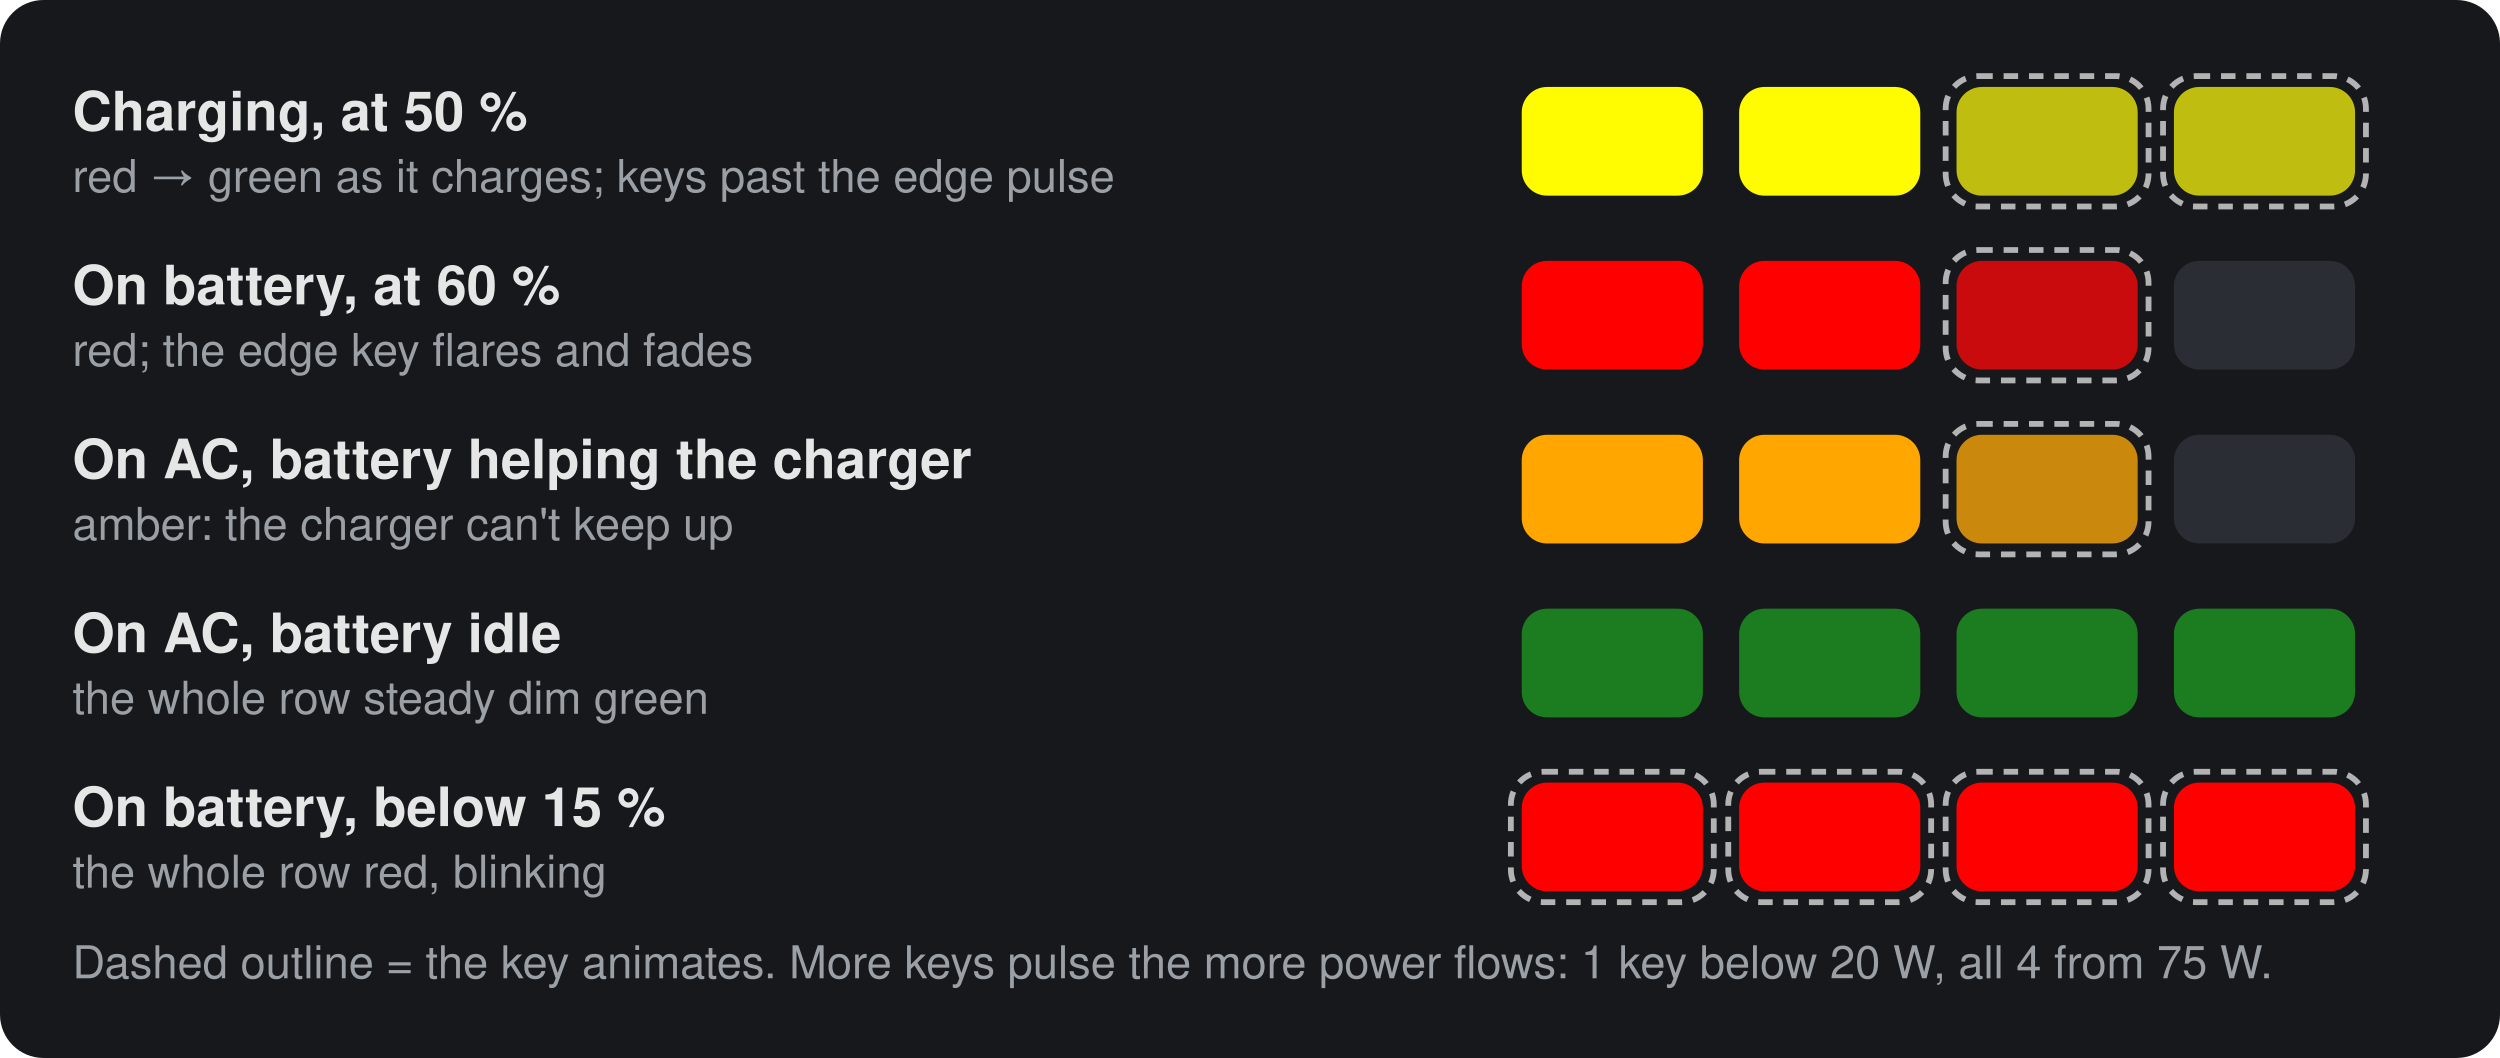
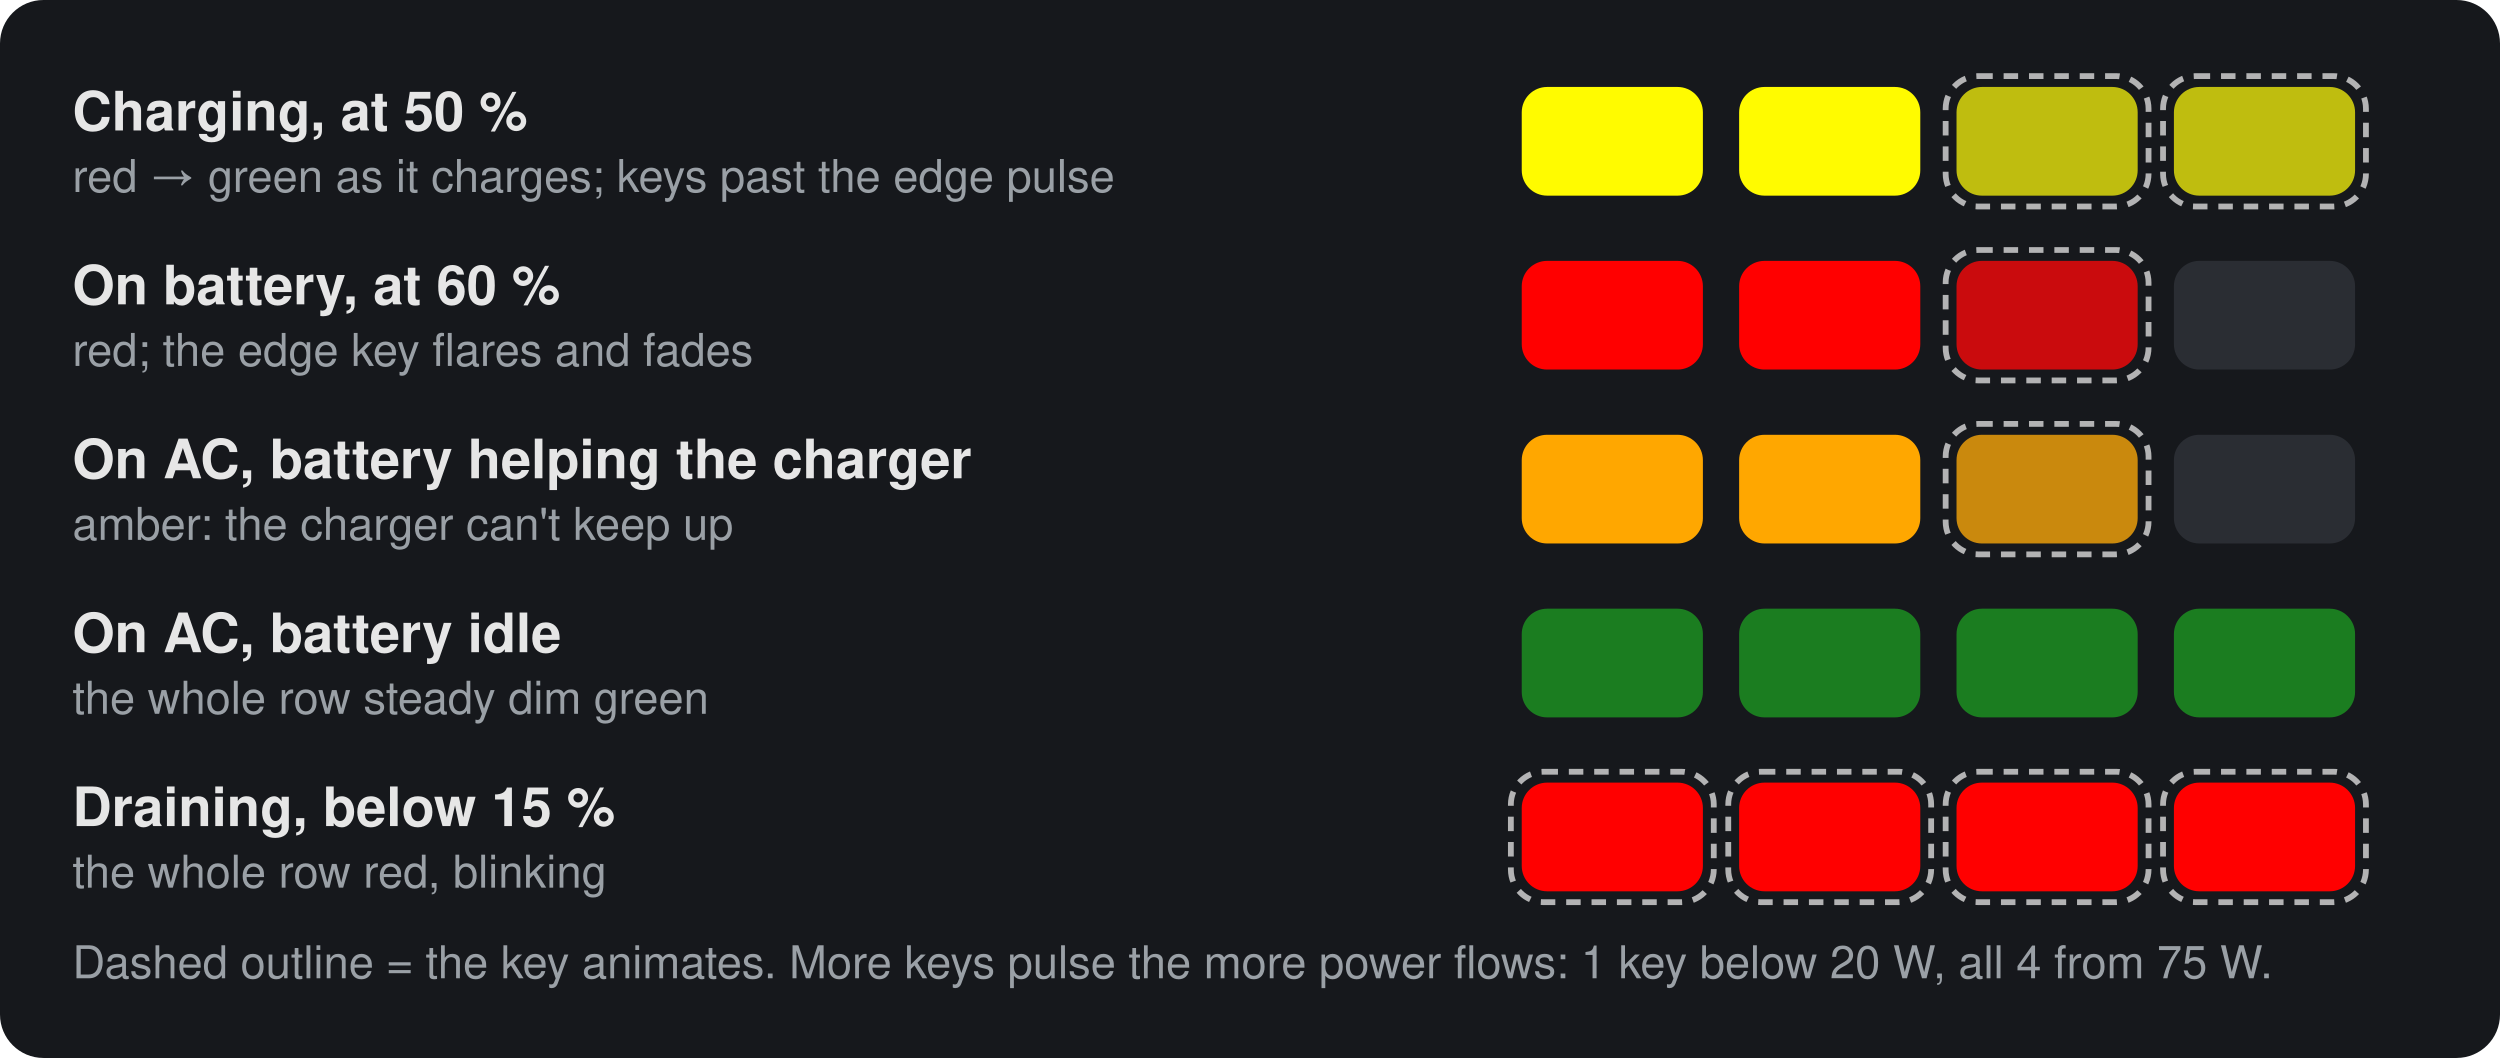
<svg xmlns="http://www.w3.org/2000/svg" width="690" height="292" viewBox="0 0 690 292" role="img" aria-label="The battery row">
  <rect width="690" height="292" rx="12" fill="#16181c" />
  <rect x="420" y="24" width="50" height="30" rx="7" fill="#fffb00" />
  <rect x="480" y="24" width="50" height="30" rx="7" fill="#fffb00" />
  <rect x="540" y="24" width="50" height="30" rx="7" fill="#bfbd0f" />
  <rect x="537" y="21" width="56" height="36" rx="9" fill="none" stroke="#e6e6e6" stroke-opacity="0.75" stroke-width="1.6" stroke-dasharray="4 3" />
  <rect x="600" y="24" width="50" height="30" rx="7" fill="#bfbd0f" />
  <rect x="597" y="21" width="56" height="36" rx="9" fill="none" stroke="#e6e6e6" stroke-opacity="0.75" stroke-width="1.6" stroke-dasharray="4 3" />
  <text x="20" y="36.0" font-family="Segoe UI, Helvetica, Arial, sans-serif" font-size="15" fill="#e6e6e6" text-anchor="start" font-weight="600">Charging, at 50 %</text>
  <text x="20" y="53.0" font-family="Segoe UI, Helvetica, Arial, sans-serif" font-size="12.5" fill="#9aa0a6" text-anchor="start" font-weight="normal">red → green as it charges; keys past the edge pulse</text>
  <rect x="420" y="72" width="50" height="30" rx="7" fill="#ff0000" />
  <rect x="480" y="72" width="50" height="30" rx="7" fill="#ff0000" />
  <rect x="540" y="72" width="50" height="30" rx="7" fill="#ca0b0d" />
  <rect x="537" y="69" width="56" height="36" rx="9" fill="none" stroke="#e6e6e6" stroke-opacity="0.75" stroke-width="1.6" stroke-dasharray="4 3" />
  <rect x="600" y="72" width="50" height="30" rx="7" fill="#2a2d33" />
  <text x="20" y="84.0" font-family="Segoe UI, Helvetica, Arial, sans-serif" font-size="15" fill="#e6e6e6" text-anchor="start" font-weight="600">On battery, at 60 %</text>
  <text x="20" y="101.0" font-family="Segoe UI, Helvetica, Arial, sans-serif" font-size="12.5" fill="#9aa0a6" text-anchor="start" font-weight="normal">red; the edge key flares and fades</text>
  <rect x="420" y="120" width="50" height="30" rx="7" fill="#ffa700" />
  <rect x="480" y="120" width="50" height="30" rx="7" fill="#ffa700" />
  <rect x="540" y="120" width="50" height="30" rx="7" fill="#ca890d" />
  <rect x="537" y="117" width="56" height="36" rx="9" fill="none" stroke="#e6e6e6" stroke-opacity="0.75" stroke-width="1.6" stroke-dasharray="4 3" />
  <rect x="600" y="120" width="50" height="30" rx="7" fill="#2a2d33" />
  <text x="20" y="132.0" font-family="Segoe UI, Helvetica, Arial, sans-serif" font-size="15" fill="#e6e6e6" text-anchor="start" font-weight="600">On AC, battery helping the charger</text>
  <text x="20" y="149.0" font-family="Segoe UI, Helvetica, Arial, sans-serif" font-size="12.5" fill="#9aa0a6" text-anchor="start" font-weight="normal">amber: the charger can't keep up</text>
  <rect x="420" y="168" width="50" height="30" rx="7" fill="#1b7d20" />
  <rect x="480" y="168" width="50" height="30" rx="7" fill="#1b7d20" />
  <rect x="540" y="168" width="50" height="30" rx="7" fill="#1b7d20" />
  <rect x="600" y="168" width="50" height="30" rx="7" fill="#1b7d20" />
  <text x="20" y="180.0" font-family="Segoe UI, Helvetica, Arial, sans-serif" font-size="15" fill="#e6e6e6" text-anchor="start" font-weight="600">On AC, battery idle</text>
  <text x="20" y="197.0" font-family="Segoe UI, Helvetica, Arial, sans-serif" font-size="12.5" fill="#9aa0a6" text-anchor="start" font-weight="normal">the whole row steady dim green</text>
  <rect x="420" y="216" width="50" height="30" rx="7" fill="#ff0000" />
  <rect x="417" y="213" width="56" height="36" rx="9" fill="none" stroke="#e6e6e6" stroke-opacity="0.75" stroke-width="1.6" stroke-dasharray="4 3" />
  <rect x="480" y="216" width="50" height="30" rx="7" fill="#ff0000" />
  <rect x="477" y="213" width="56" height="36" rx="9" fill="none" stroke="#e6e6e6" stroke-opacity="0.75" stroke-width="1.6" stroke-dasharray="4 3" />
  <rect x="540" y="216" width="50" height="30" rx="7" fill="#ff0000" />
  <rect x="537" y="213" width="56" height="36" rx="9" fill="none" stroke="#e6e6e6" stroke-opacity="0.75" stroke-width="1.6" stroke-dasharray="4 3" />
  <rect x="600" y="216" width="50" height="30" rx="7" fill="#ff0000" />
  <rect x="597" y="213" width="56" height="36" rx="9" fill="none" stroke="#e6e6e6" stroke-opacity="0.75" stroke-width="1.6" stroke-dasharray="4 3" />
-   <text x="20" y="228.0" font-family="Segoe UI, Helvetica, Arial, sans-serif" font-size="15" fill="#e6e6e6" text-anchor="start" font-weight="600">On battery, below 15 %</text>
+   <text x="20" y="228.0" font-family="Segoe UI, Helvetica, Arial, sans-serif" font-size="15" fill="#e6e6e6" text-anchor="start" font-weight="600">Draining, below 15 %</text>
  <text x="20" y="245.0" font-family="Segoe UI, Helvetica, Arial, sans-serif" font-size="12.5" fill="#9aa0a6" text-anchor="start" font-weight="normal">the whole row red, blinking</text>
  <text x="20" y="270" font-family="Segoe UI, Helvetica, Arial, sans-serif" font-size="12.5" fill="#9aa0a6" text-anchor="start" font-weight="normal">Dashed outline = the key animates. More keys pulse the more power flows: 1 key below 20 W, all 4 from 75 W.</text>
</svg>
